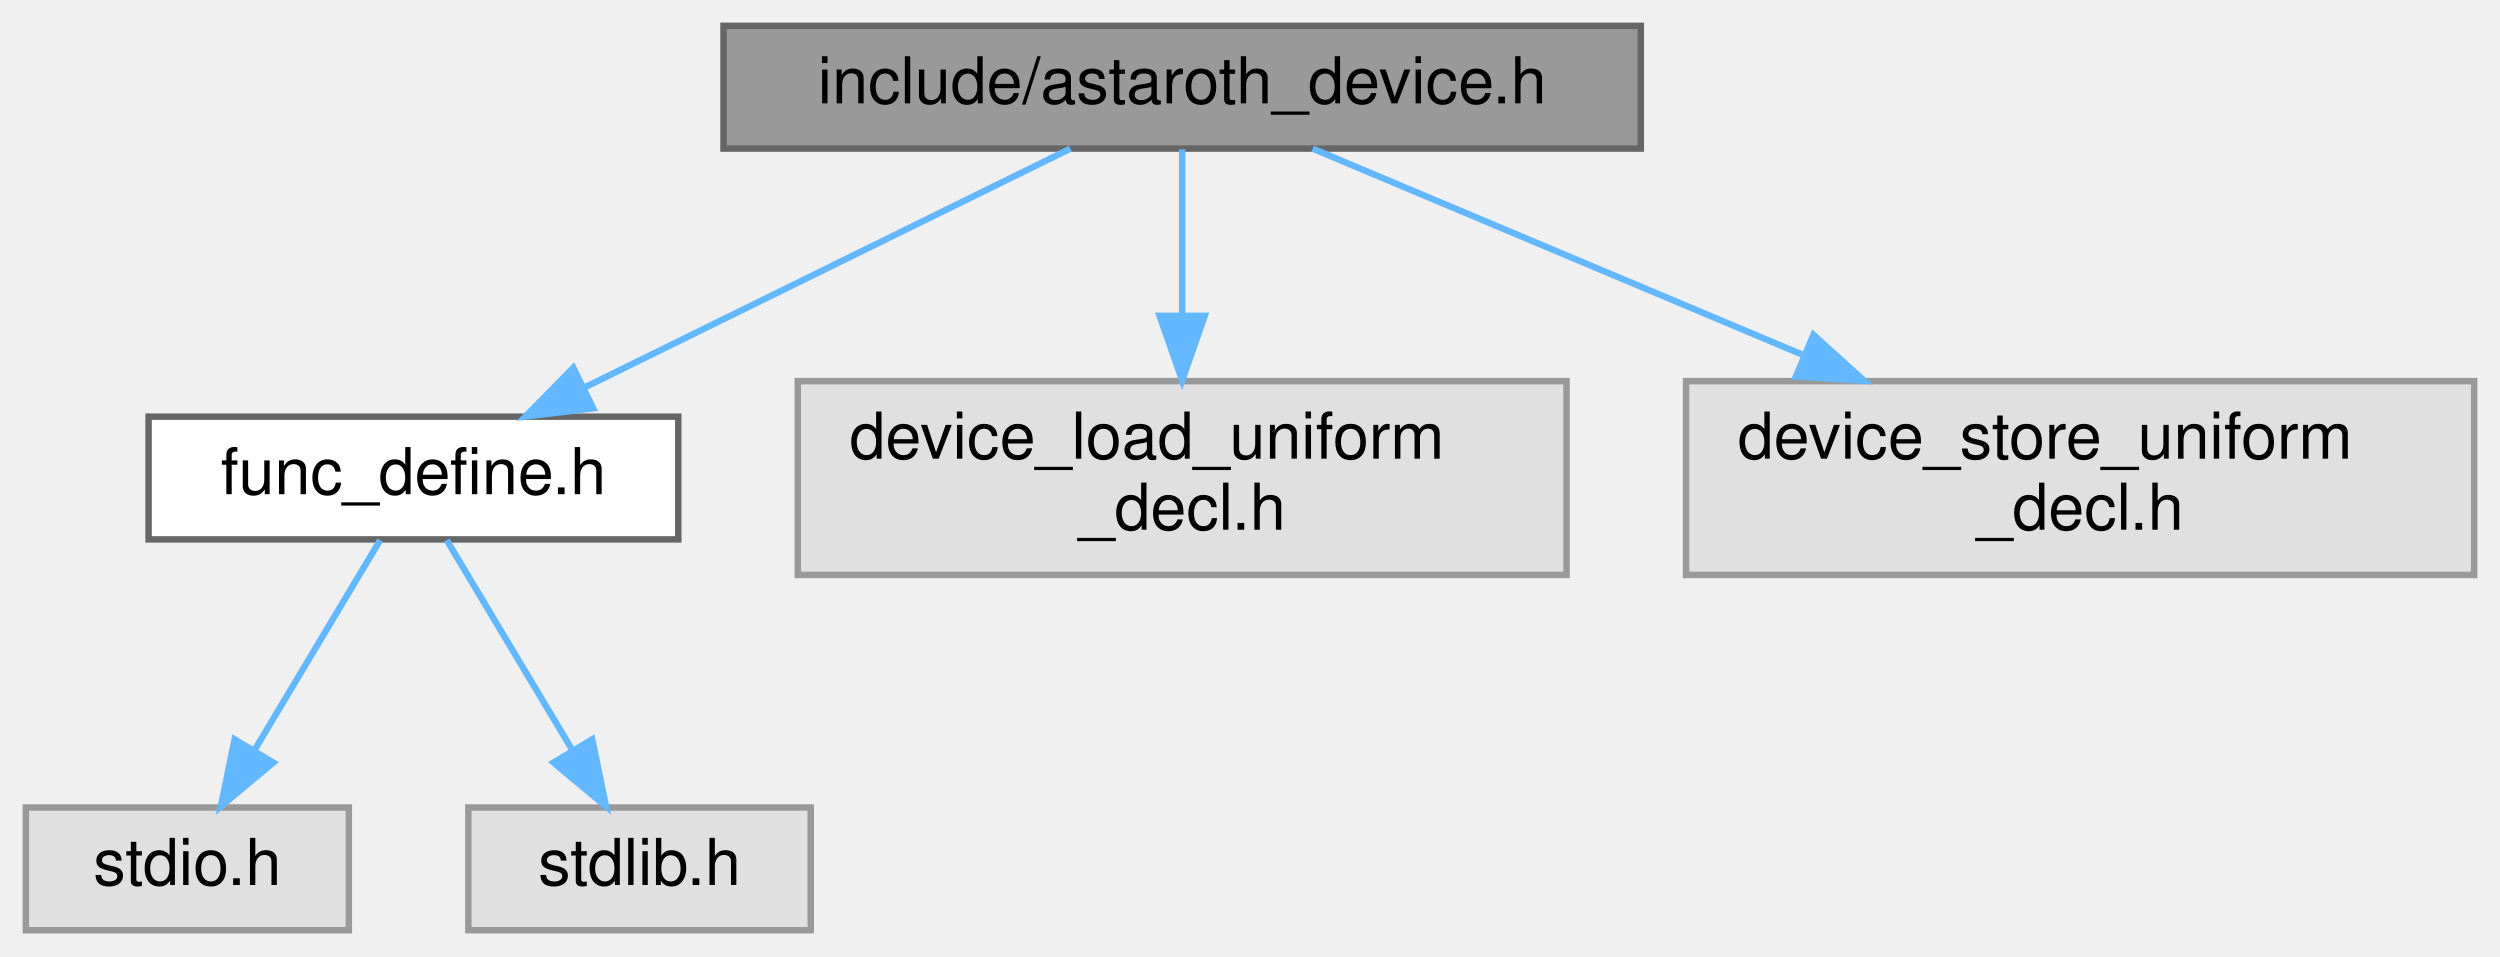
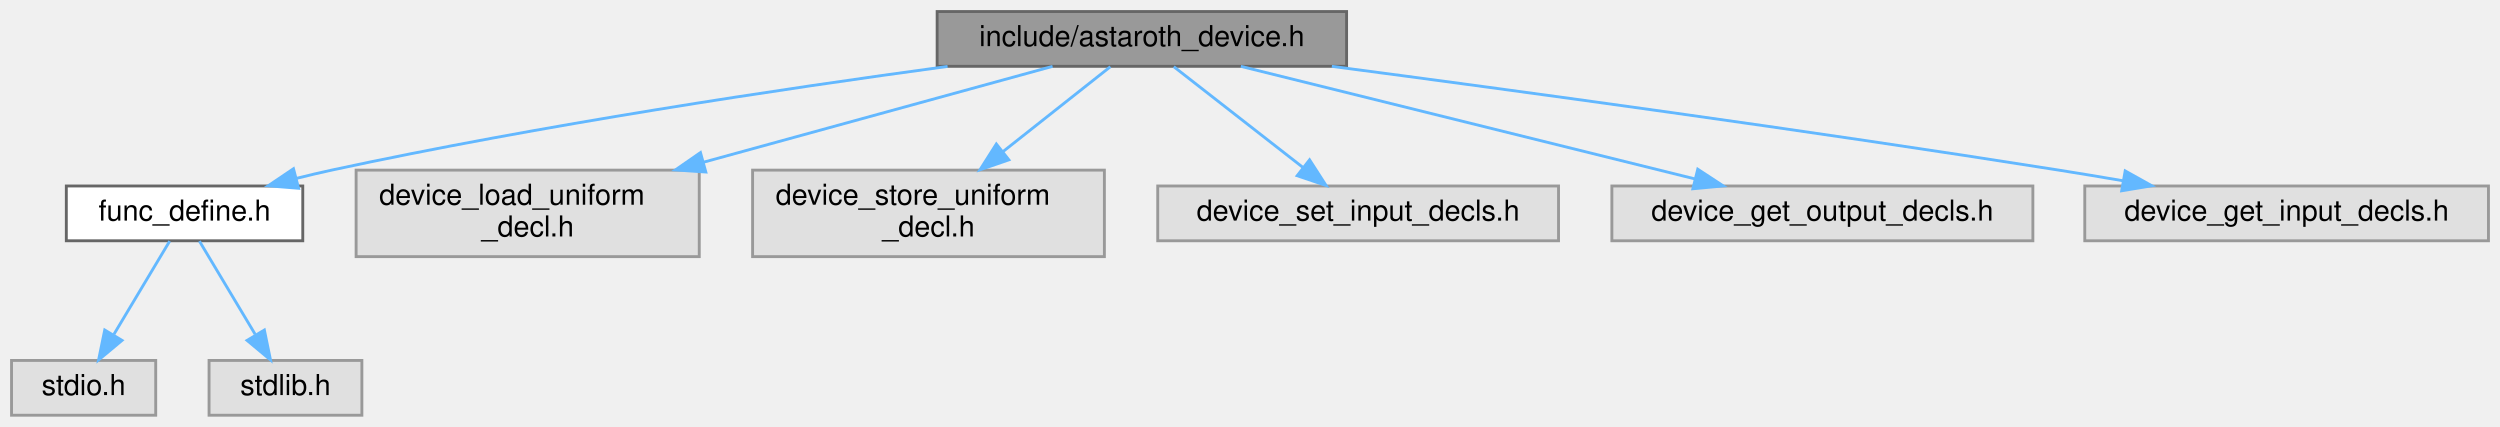
- <svg xmlns="http://www.w3.org/2000/svg" xmlns:xlink="http://www.w3.org/1999/xlink" width="387pt" height="148pt" viewBox="0.00 0.00 387.00 148.00">
+ <svg xmlns="http://www.w3.org/2000/svg" xmlns:xlink="http://www.w3.org/1999/xlink" width="867pt" height="148pt" viewBox="0.00 0.00 867.00 148.00">
  <g id="graph0" class="graph" transform="scale(1 1) rotate(0) translate(4 144)">
    <g id="Node000001" class="node">
      <g id="a_Node000001">
        <a xlink:title=" ">
-           <polygon fill="#999999" stroke="#666666" points="250,-140 108,-140 108,-121 250,-121 250,-140" />
-           <text text-anchor="middle" x="179" y="-128" font-family="Helvetica,sans-Serif" font-size="10.00">include/astaroth_device.h</text>
+           <polygon fill="#999999" stroke="#666666" points="463,-140 321,-140 321,-121 463,-121 463,-140" />
+           <text text-anchor="middle" x="392" y="-128" font-family="Helvetica,sans-Serif" font-size="10.00">include/astaroth_device.h</text>
        </a>
      </g>
    </g>
    <g id="Node000002" class="node">
      <g id="a_Node000002">
        <a xlink:href="func__define_8h.html" target="_top" xlink:title=" ">
          <polygon fill="white" stroke="#666666" points="101,-79.5 19,-79.5 19,-60.5 101,-60.5 101,-79.5" />
          <text text-anchor="middle" x="60" y="-67.5" font-family="Helvetica,sans-Serif" font-size="10.00">func_define.h</text>
        </a>
      </g>
    </g>
    <g id="edge1_Node000001_Node000002" class="edge">
      <g id="a_edge1_Node000001_Node000002">
        <a xlink:title=" ">
-           <path fill="none" stroke="#63b8ff" d="M161.7,-120.99C141.95,-111.29 109.45,-95.31 86.51,-84.03" />
-           <polygon fill="#63b8ff" stroke="#63b8ff" points="87.84,-80.79 77.32,-79.52 84.75,-87.07 87.84,-80.79" />
+           <path fill="none" stroke="#63b8ff" d="M324.62,-120.97C267.45,-113.22 183.42,-100.62 111,-85 107.07,-84.15 103,-83.19 98.94,-82.17" />
+           <polygon fill="#63b8ff" stroke="#63b8ff" points="99.55,-78.71 88.99,-79.56 97.78,-85.48 99.55,-78.71" />
        </a>
      </g>
    </g>
    <g id="Node000005" class="node">
      <g id="a_Node000005">
        <a xlink:title=" ">
          <polygon fill="#e0e0e0" stroke="#999999" points="238.5,-85 119.5,-85 119.5,-55 238.5,-55 238.5,-85" />
          <text text-anchor="start" x="127.5" y="-73" font-family="Helvetica,sans-Serif" font-size="10.00">device_load_uniform</text>
          <text text-anchor="middle" x="179" y="-62" font-family="Helvetica,sans-Serif" font-size="10.00">_decl.h</text>
        </a>
      </g>
    </g>
    <g id="edge4_Node000001_Node000005" class="edge">
      <g id="a_edge4_Node000001_Node000005">
        <a xlink:title=" ">
-           <path fill="none" stroke="#63b8ff" d="M179,-120.87C179,-114.11 179,-104.35 179,-95.26" />
-           <polygon fill="#63b8ff" stroke="#63b8ff" points="182.5,-95.11 179,-85.11 175.5,-95.11 182.5,-95.11" />
+           <path fill="none" stroke="#63b8ff" d="M361.03,-120.99C329.44,-112.32 279.58,-98.62 240.03,-87.76" />
+           <polygon fill="#63b8ff" stroke="#63b8ff" points="240.78,-84.34 230.21,-85.06 238.92,-91.09 240.78,-84.34" />
        </a>
      </g>
    </g>
    <g id="Node000006" class="node">
      <g id="a_Node000006">
        <a xlink:title=" ">
          <polygon fill="#e0e0e0" stroke="#999999" points="379,-85 257,-85 257,-55 379,-55 379,-85" />
          <text text-anchor="start" x="265" y="-73" font-family="Helvetica,sans-Serif" font-size="10.00">device_store_uniform</text>
          <text text-anchor="middle" x="318" y="-62" font-family="Helvetica,sans-Serif" font-size="10.00">_decl.h</text>
        </a>
      </g>
    </g>
    <g id="edge5_Node000001_Node000006" class="edge">
      <g id="a_edge5_Node000001_Node000006">
        <a xlink:title=" ">
-           <path fill="none" stroke="#63b8ff" d="M199.21,-120.99C219.04,-112.65 249.9,-99.66 275.19,-89.02" />
-           <polygon fill="#63b8ff" stroke="#63b8ff" points="276.72,-92.17 284.58,-85.06 274.01,-85.72 276.72,-92.17" />
+           <path fill="none" stroke="#63b8ff" d="M381.08,-120.87C371.32,-113.15 356.63,-101.54 343.88,-91.46" />
+           <polygon fill="#63b8ff" stroke="#63b8ff" points="345.87,-88.57 335.85,-85.11 341.53,-94.06 345.87,-88.57" />
+         </a>
+       </g>
+     </g>
+     <g id="Node000007" class="node">
+       <g id="a_Node000007">
+         <a xlink:title=" ">
+           <polygon fill="#e0e0e0" stroke="#999999" points="536.5,-79.5 397.5,-79.5 397.5,-60.5 536.5,-60.5 536.5,-79.5" />
+           <text text-anchor="middle" x="467" y="-67.5" font-family="Helvetica,sans-Serif" font-size="10.00">device_set_input_decls.h</text>
+         </a>
+       </g>
+     </g>
+     <g id="edge6_Node000001_Node000007" class="edge">
+       <g id="a_edge6_Node000001_Node000007">
+         <a xlink:title=" ">
+           <path fill="none" stroke="#63b8ff" d="M403.07,-120.87C414.81,-111.71 433.59,-97.06 447.76,-86.01" />
+           <polygon fill="#63b8ff" stroke="#63b8ff" points="450.16,-88.58 455.89,-79.67 445.85,-83.06 450.16,-88.58" />
+         </a>
+       </g>
+     </g>
+     <g id="Node000008" class="node">
+       <g id="a_Node000008">
+         <a xlink:title=" ">
+           <polygon fill="#e0e0e0" stroke="#999999" points="701,-79.5 555,-79.5 555,-60.5 701,-60.5 701,-79.5" />
+           <text text-anchor="middle" x="628" y="-67.5" font-family="Helvetica,sans-Serif" font-size="10.00">device_get_output_decls.h</text>
+         </a>
+       </g>
+     </g>
+     <g id="edge7_Node000001_Node000008" class="edge">
+       <g id="a_edge7_Node000001_Node000008">
+         <a xlink:title=" ">
+           <path fill="none" stroke="#63b8ff" d="M426.32,-120.99C467.91,-110.68 538.1,-93.28 583.73,-81.97" />
+           <polygon fill="#63b8ff" stroke="#63b8ff" points="584.78,-85.32 593.64,-79.52 583.09,-78.53 584.78,-85.32" />
+         </a>
+       </g>
+     </g>
+     <g id="Node000009" class="node">
+       <g id="a_Node000009">
+         <a xlink:title=" ">
+           <polygon fill="#e0e0e0" stroke="#999999" points="859,-79.5 719,-79.5 719,-60.5 859,-60.5 859,-79.5" />
+           <text text-anchor="middle" x="789" y="-67.5" font-family="Helvetica,sans-Serif" font-size="10.00">device_get_input_decls.h</text>
+         </a>
+       </g>
+     </g>
+     <g id="edge8_Node000001_Node000009" class="edge">
+       <g id="a_edge8_Node000001_Node000009">
+         <a xlink:title=" ">
+           <path fill="none" stroke="#63b8ff" d="M457.88,-120.99C522.26,-112.51 623.01,-98.79 710,-85 717.19,-83.86 724.73,-82.6 732.19,-81.32" />
+           <polygon fill="#63b8ff" stroke="#63b8ff" points="733.01,-84.73 742.26,-79.57 731.81,-77.84 733.01,-84.73" />
        </a>
      </g>
    </g>
    <g id="Node000003" class="node">
      <g id="a_Node000003">
        <a xlink:title=" ">
          <polygon fill="#e0e0e0" stroke="#999999" points="50,-19 0,-19 0,0 50,0 50,-19" />
          <text text-anchor="middle" x="25" y="-7" font-family="Helvetica,sans-Serif" font-size="10.00">stdio.h</text>
        </a>
      </g>
    </g>
    <g id="edge2_Node000002_Node000003" class="edge">
      <g id="a_edge2_Node000002_Node000003">
        <a xlink:title=" ">
          <path fill="none" stroke="#63b8ff" d="M54.84,-60.37C49.77,-51.9 41.9,-38.74 35.51,-28.07" />
          <polygon fill="#63b8ff" stroke="#63b8ff" points="38.32,-25.95 30.19,-19.17 32.32,-29.55 38.32,-25.95" />
        </a>
      </g>
    </g>
    <g id="Node000004" class="node">
      <g id="a_Node000004">
        <a xlink:title=" ">
          <polygon fill="#e0e0e0" stroke="#999999" points="121.5,-19 68.5,-19 68.5,0 121.5,0 121.5,-19" />
          <text text-anchor="middle" x="95" y="-7" font-family="Helvetica,sans-Serif" font-size="10.00">stdlib.h</text>
        </a>
      </g>
    </g>
    <g id="edge3_Node000002_Node000004" class="edge">
      <g id="a_edge3_Node000002_Node000004">
        <a xlink:title=" ">
          <path fill="none" stroke="#63b8ff" d="M65.16,-60.37C70.23,-51.9 78.1,-38.74 84.49,-28.07" />
          <polygon fill="#63b8ff" stroke="#63b8ff" points="87.68,-29.55 89.81,-19.17 81.68,-25.95 87.68,-29.55" />
        </a>
      </g>
    </g>
  </g>
</svg>
